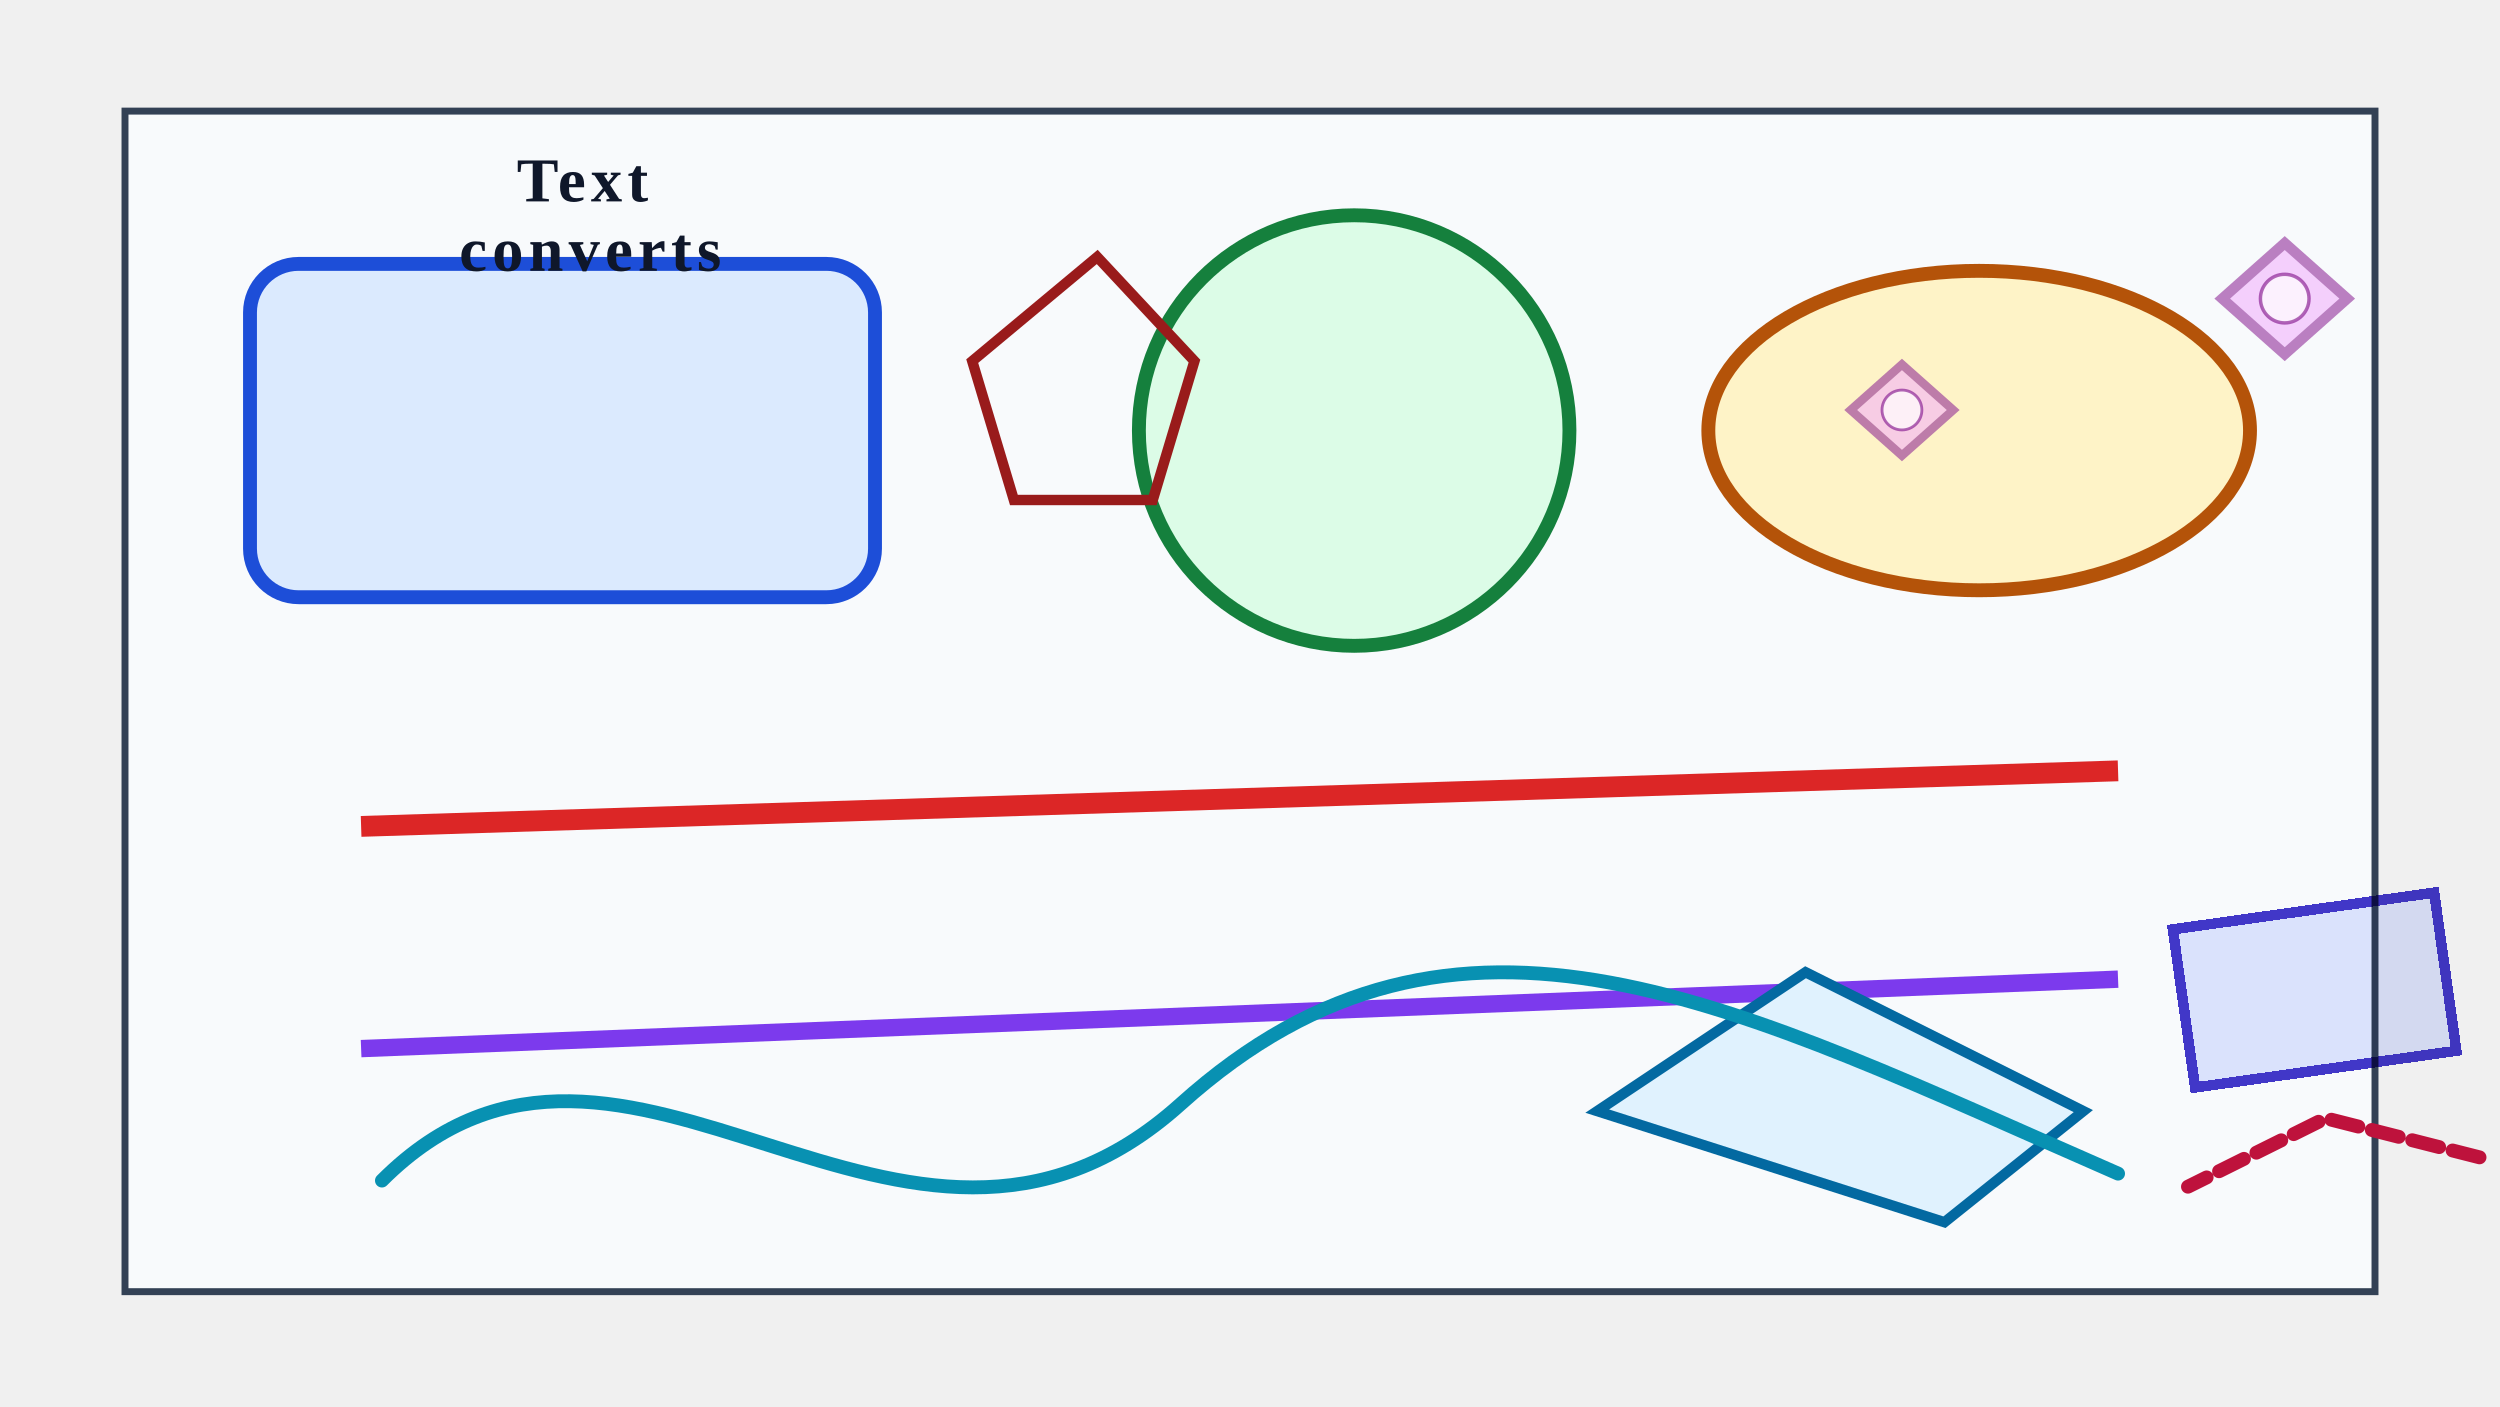
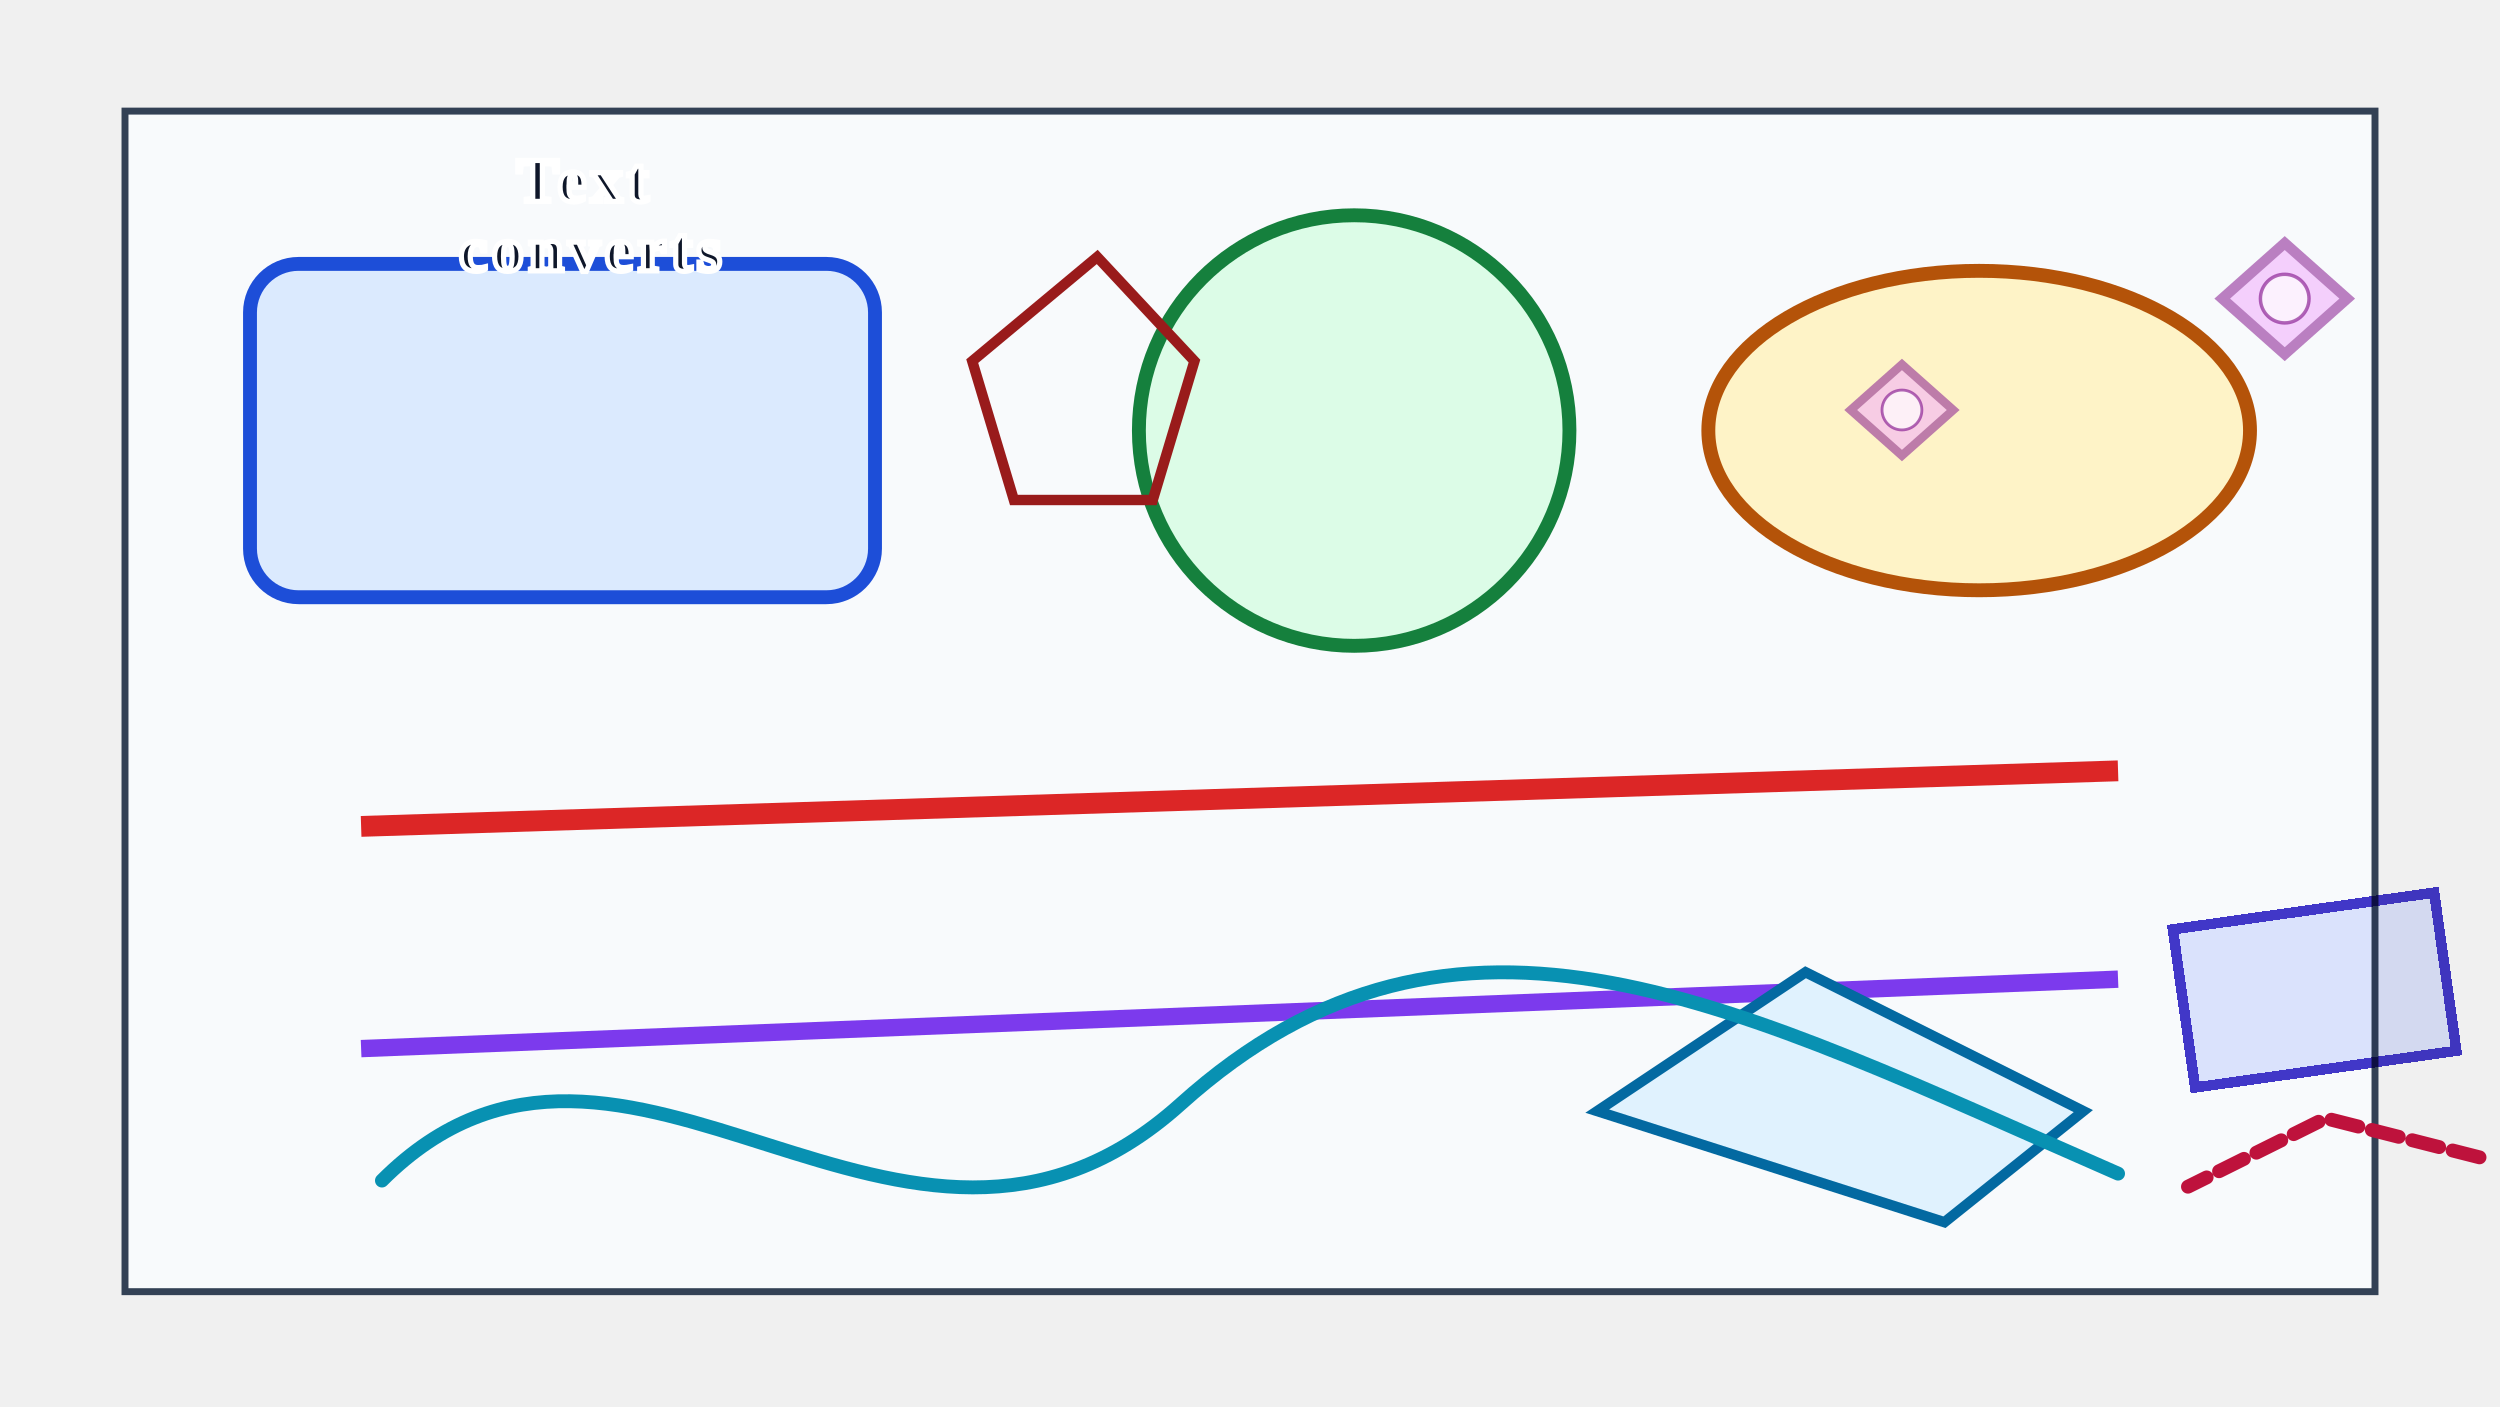
<svg xmlns="http://www.w3.org/2000/svg" viewBox="0 0 720 405" width="720" height="405">
  <style>
    .accent-box { fill: #e0e7ff; stroke: #4338ca; stroke-width: 3; shape-rendering: crispEdges; mix-blend-mode: multiply; }
    .soft-line { fill: none; stroke: #be123c; stroke-width: 4; }
    .ghosted { fill: #f0abfc; stroke: #86198f; stroke-width: 3; opacity: .55; }
-     text.label { fill: #0f172a; font-size: 18; font-variant: all-small-caps; letter-spacing: 1.5px; word-spacing: 3px; text-rendering: geometricPrecision; }
+     text.label { fill: #0f172a; stroke: #ffffff; stroke-width: 1.5; font-size: 18; font-variant: all-small-caps; letter-spacing: 1.5px; word-spacing: 3px; text-rendering: geometricPrecision; }
  </style>
  <defs>
    <linearGradient id="panel-gradient" spreadMethod="reflect" gradientUnits="userSpaceOnUse" gradientTransform="rotate(12)">
      <stop offset="0%" stop-color="rgb(224,242,254)" stop-opacity=".9" />
      <stop offset="100%" stop-color="rgba(186,230,253,.55)" />
    </linearGradient>
    <pattern id="stripe" width="8" height="8">
      <rect width="8" height="8" fill="#fef9c3" />
      <path d="M0 8 L8 0" stroke="#a16207" stroke-width="2" />
    </pattern>
    <g id="reused-mark">
      <polygon points="0,16 18,0 36,16 18,32" class="ghosted" />
      <circle cx="18" cy="16" r="7" fill="#ffffff" fill-opacity=".7" stroke="#86198f" stroke-opacity=".65" />
    </g>
  </defs>
  <rect x="36" y="32" width="648" height="340" fill="#f8fafc" stroke="#334155" stroke-width="2" />
  <rect x="72" y="76" width="180" height="96" rx="14" ry="14" style="fill:#dbeafe;stroke:#1d4ed8;stroke-width:4" />
  <circle cx="390" cy="124" r="62" fill="#dcfce7" stroke="#15803d" stroke-width="4" />
  <ellipse cx="570" cy="124" rx="78" ry="46" fill="#fef3c7" stroke="#b45309" stroke-width="4" />
  <line x1="104" y1="238" x2="610" y2="222" stroke="#dc2626" stroke-width="6" />
  <line x1="610" y1="282" x2="104" y2="302" stroke="#7c3aed" stroke-width="5" />
  <path d="M460 320 L520 280 L600 320 L560 352 Z" fill="#e0f2fe" stroke="#0369a1" stroke-width="3" />
  <path d="M110 340 C180 270, 260 390, 340 318 S500 290, 610 338" fill="none" stroke="#0891b2" stroke-width="4" stroke-linecap="round" stroke-linejoin="round" />
  <polygon points="316,74 344,104 332,144 292,144 280,104" fill="url(#stripe)" stroke="#991b1b" stroke-width="3" />
  <g transform="translate(34 18) rotate(-8 620 278)" isolation="isolate">
    <rect class="accent-box" x="596" y="246" width="76" height="46" fill="url(#panel-gradient)" />
    <path class="soft-line" d="M590 320 L632 306 L676 324" stroke-dasharray="8 4" stroke-dashoffset="2" stroke-linecap="round" stroke-linejoin="round" />
  </g>
  <use href="#reused-mark" x="640" y="70" />
  <use href="#reused-mark" x="650" y="128" transform="scale(.82)" />
  <text class="label" x="170" y="58" text-anchor="middle" font-weight="700">
    <tspan>Text</tspan>
    <tspan x="170" dy="20" rotate="0 8">converts</tspan>
  </text>
</svg>
